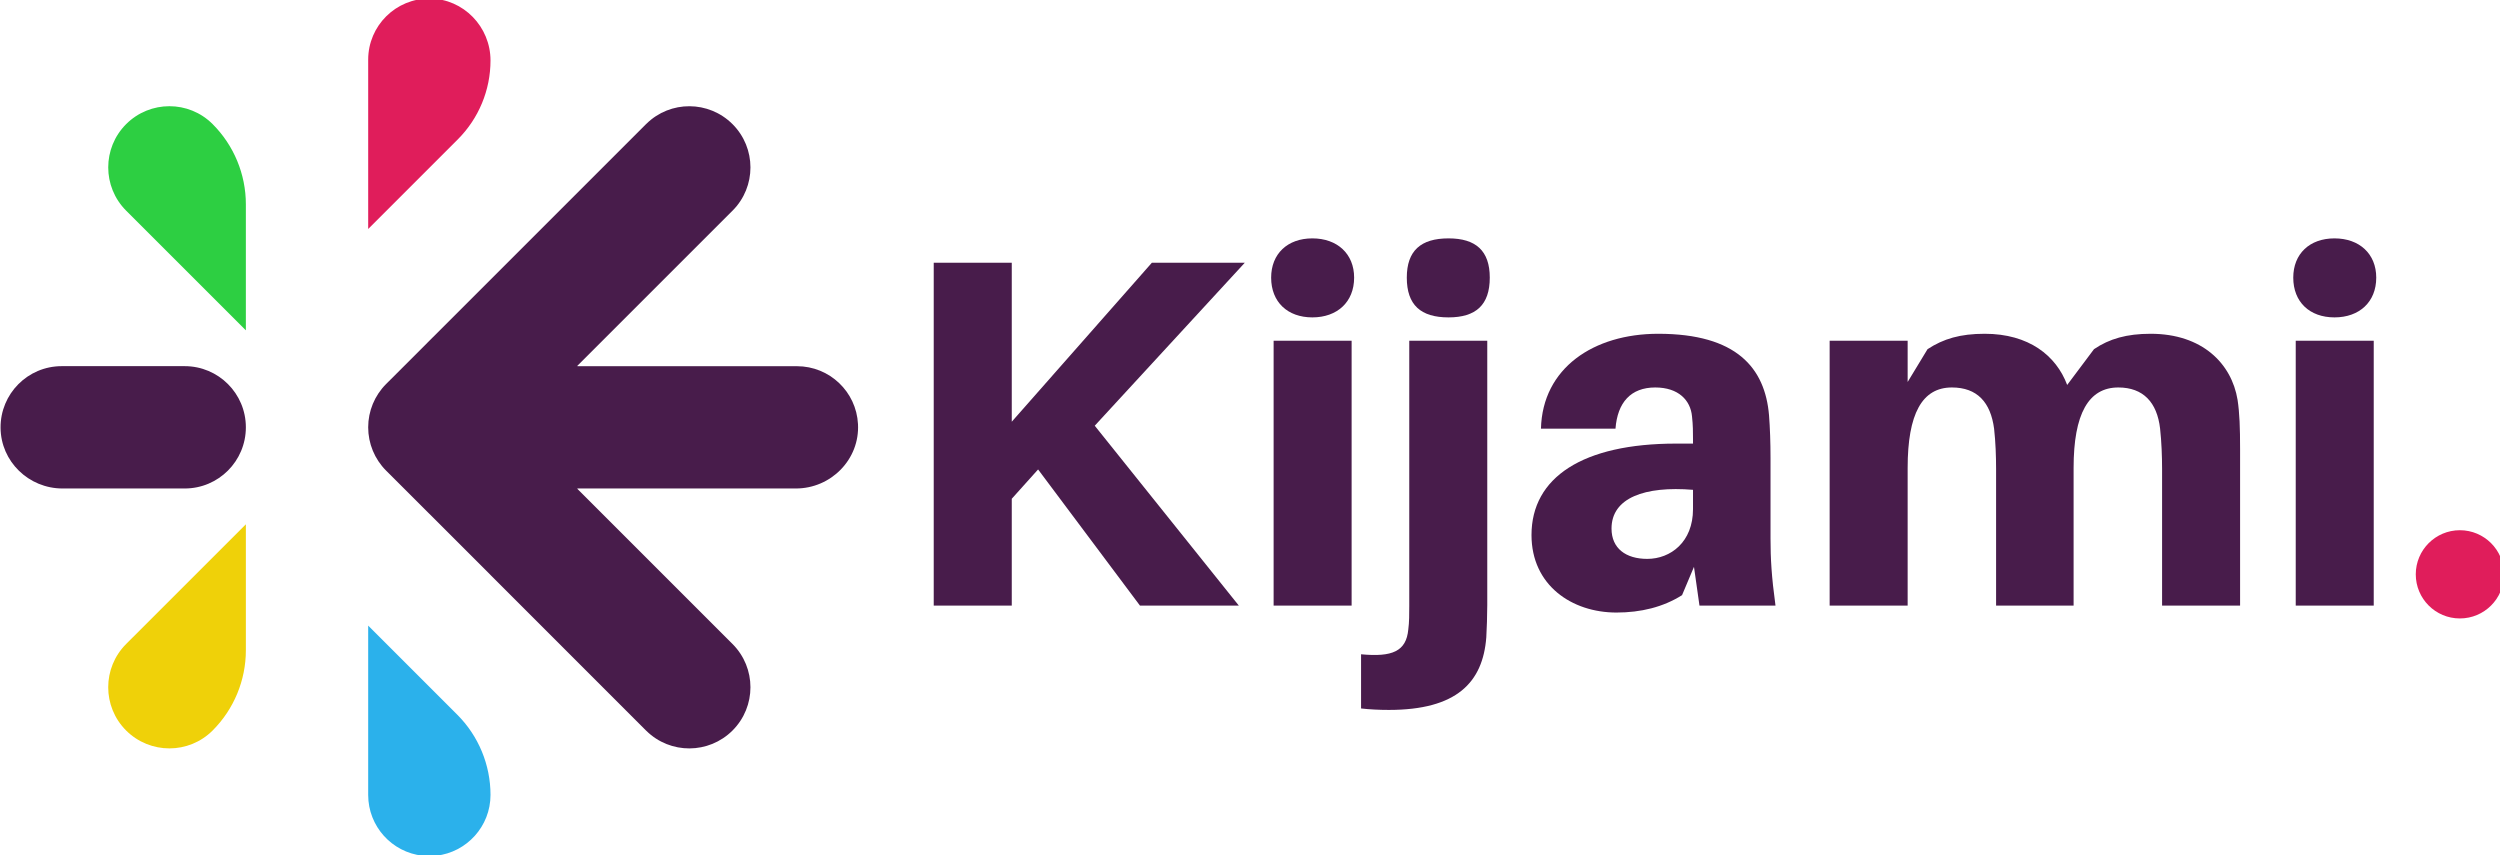
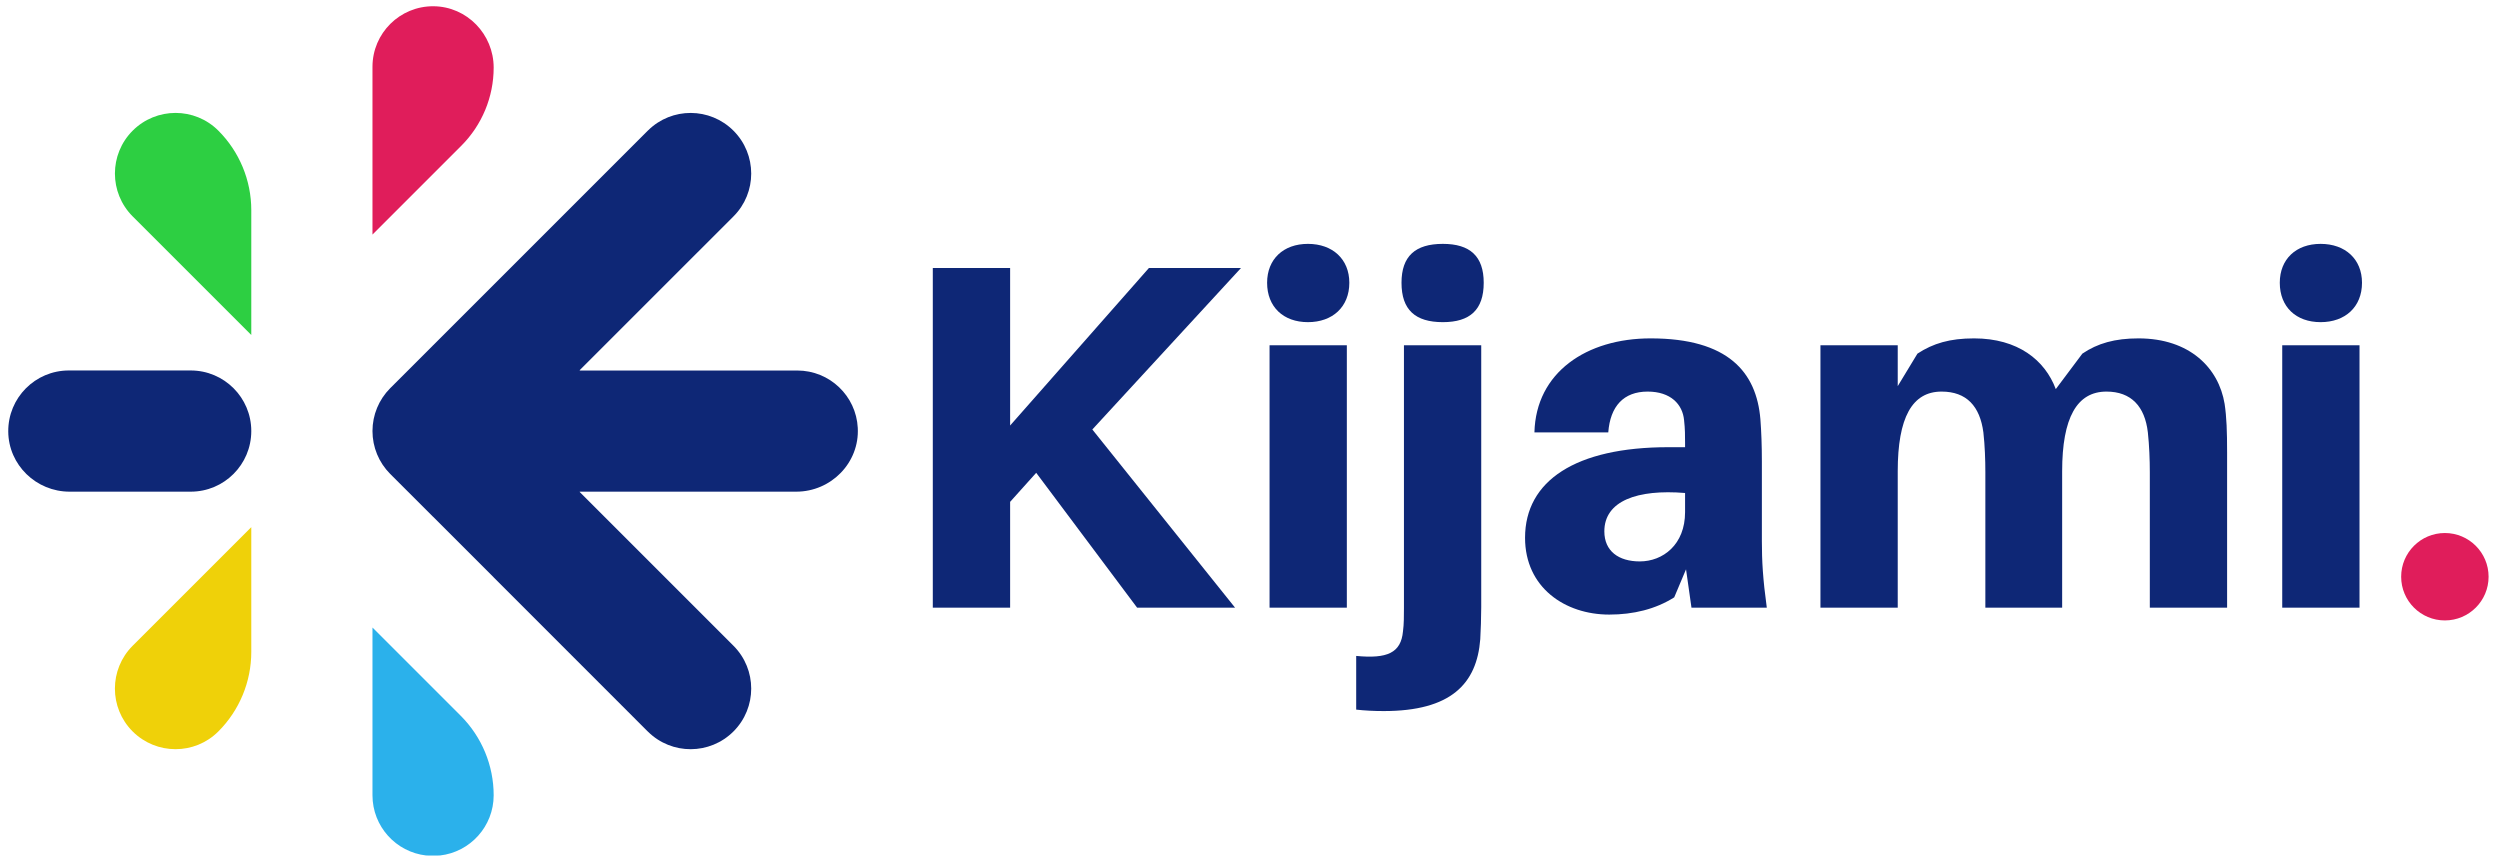
- <svg xmlns="http://www.w3.org/2000/svg" width="100%" height="100%" viewBox="0 0 322 110" version="1.1" xml:space="preserve" style="fill-rule:evenodd;clip-rule:evenodd;stroke-linejoin:round;stroke-miterlimit:2;">
-   <g transform="matrix(1,0,0,1,-104,-195)">
+ <svg xmlns="http://www.w3.org/2000/svg" width="100%" height="100%" viewBox="0 0 325 112" version="1.1" xml:space="preserve" style="fill-rule:evenodd;clip-rule:evenodd;stroke-linejoin:round;stroke-miterlimit:2;">
+   <g transform="matrix(1,0,0,1,-103,-194)">
    <g>
      <clipPath id="_clip1">
        <path d="M135.667,250.036C135.667,254.391 132.141,257.917 127.792,257.917L112.052,257.917C107.703,257.917 104.104,254.443 104.073,250.099C104.042,245.719 107.578,242.161 111.948,242.161L127.792,242.161C132.141,242.161 135.667,245.688 135.667,250.036" />
      </clipPath>
      <g clip-path="url(#_clip1)">
-         <rect x="104.042" y="242.161" width="31.63" height="15.755" style="fill:rgb(72,28,75);fill-rule:nonzero;" />
+         <rect x="104.042" y="242.161" width="31.63" height="15.755" style="fill:rgb(14,39,118);fill-rule:nonzero;" />
      </g>
    </g>
  </g>
-   <g transform="matrix(1,0,0,1,-104,-195)">
+   <g transform="matrix(1,0,0,1,-103,-194)">
    <g>
      <clipPath id="_clip2">
        <path d="M135.667,221.318L135.667,237.547L120.245,222.13C117.172,219.052 117.172,214.068 120.245,210.99C123.323,207.911 128.313,207.911 131.385,210.984C134.125,213.724 135.667,217.443 135.667,221.318" />
      </clipPath>
      <g clip-path="url(#_clip2)">
        <rect x="117.172" y="207.911" width="18.495" height="29.62" style="fill:rgb(45,207,66);fill-rule:nonzero;" />
      </g>
    </g>
  </g>
-   <g transform="matrix(1,0,0,1,-104,-195)">
+   <g transform="matrix(1,0,0,1,-103,-194)">
    <g>
      <clipPath id="_clip3">
        <path d="M135.667,262.531L135.667,278.755C135.667,282.63 134.125,286.349 131.385,289.089C128.313,292.161 123.328,292.161 120.245,289.089C117.167,286.01 117.172,281.026 120.245,277.948L135.667,262.531Z" />
      </clipPath>
      <g clip-path="url(#_clip3)">
        <rect x="117.172" y="262.531" width="18.495" height="29.62" style="fill:rgb(239,209,9);fill-rule:nonzero;" />
      </g>
    </g>
  </g>
-   <g transform="matrix(1,0,0,1,-104,-195)">
+   <g transform="matrix(1,0,0,1,-103,-194)">
    <g>
      <clipPath id="_clip4">
        <path d="M167.177,202.792C167.177,206.599 165.661,210.255 162.969,212.948L151.422,224.495L151.422,202.688C151.422,198.318 154.979,194.781 159.359,194.813C163.703,194.849 167.177,198.448 167.177,202.792" />
      </clipPath>
      <g clip-path="url(#_clip4)">
        <rect x="150.318" y="193.677" width="65.536" height="112.755" style="fill:rgb(224,29,91);fill-rule:nonzero;" />
      </g>
    </g>
  </g>
-   <g transform="matrix(1,0,0,1,-104,-195)">
+   <g transform="matrix(1,0,0,1,-103,-194)">
    <g>
      <clipPath id="_clip5">
        <path d="M162.896,287.052C165.635,289.792 167.177,293.51 167.177,297.385C167.177,301.432 164.12,304.771 160.188,305.214L160.182,305.214C159.885,305.219 159.594,305.219 159.297,305.219C159.005,305.219 158.708,305.219 158.411,305.214C154.479,304.771 151.422,301.438 151.422,297.385L151.422,275.578L162.896,287.052Z" />
      </clipPath>
      <g clip-path="url(#_clip5)">
        <rect x="150.318" y="193.677" width="65.536" height="112.755" style="fill:rgb(43,177,235);fill-rule:nonzero;" />
      </g>
    </g>
  </g>
-   <g transform="matrix(1,0,0,1,-104,-195)">
+   <g transform="matrix(1,0,0,1,-103,-194)">
    <g>
      <clipPath id="_clip6">
        <path d="M214.51,249.625C214.75,254.151 211.047,257.917 206.51,257.917L178.385,257.917C178.359,257.917 178.344,257.948 178.365,257.964L198.349,277.948C201.427,281.026 201.427,286.01 198.349,289.089C195.286,292.146 190.339,292.167 187.255,289.135C187.24,289.12 187.224,289.104 187.208,289.089C187.188,289.073 187.172,289.057 187.156,289.042L167.177,269.057L167.177,269.052L159.302,261.177L159.297,261.177L156.036,257.917L153.724,255.609C152.25,254.13 151.422,252.13 151.422,250.036C151.422,247.948 152.25,245.948 153.724,244.469L156.036,242.161L159.297,238.896L167.177,231.021L187.208,210.99L187.26,210.943C190.339,207.911 195.286,207.932 198.349,210.99C201.427,214.068 201.427,219.057 198.354,222.13L178.365,242.115C178.349,242.135 178.359,242.167 178.385,242.167L206.646,242.167C210.859,242.167 214.297,245.469 214.51,249.625" />
      </clipPath>
      <g clip-path="url(#_clip6)">
-         <rect x="150.318" y="193.677" width="65.536" height="112.755" style="fill:rgb(72,28,75);fill-rule:nonzero;" />
+         <rect x="150.318" y="193.677" width="65.536" height="112.755" style="fill:rgb(14,39,118);fill-rule:nonzero;" />
      </g>
    </g>
  </g>
-   <g transform="matrix(1,0,0,1,114.826,78)">
+   <g transform="matrix(1,0,0,1,115.826,79)">
    <g>
      <g>
-         <path d="M26.177,-23.167L45.505,-44.161L33.536,-44.161L15.49,-23.682L15.49,-44.161L5.438,-44.161L5.438,0L15.49,0L15.49,-13.76L18.88,-17.536L32,0L44.734,0L26.177,-23.167Z" style="fill:rgb(72,28,75);fill-rule:nonzero;" />
+         <path d="M26.177,-23.167L45.505,-44.161L33.536,-44.161L15.49,-23.682L15.49,-44.161L5.438,-44.161L5.438,0L15.49,0L15.49,-13.76L18.88,-17.536L32,0L44.734,0L26.177,-23.167Z" style="fill:rgb(14,39,118);fill-rule:nonzero;" />
      </g>
    </g>
  </g>
-   <g transform="matrix(1,0,0,1,160.266,78)">
+   <g transform="matrix(1,0,0,1,161.266,79)">
    <g>
      <g>
-         <path d="M8.766,-47.297C5.568,-47.297 3.458,-45.312 3.458,-42.24C3.458,-39.104 5.568,-37.12 8.766,-37.12C11.969,-37.12 14.146,-39.104 14.146,-42.24C14.146,-45.312 11.969,-47.297 8.766,-47.297ZM13.823,0L13.823,-34.115L3.776,-34.115L3.776,0L13.823,0Z" style="fill:rgb(72,28,75);fill-rule:nonzero;" />
+         <path d="M8.766,-47.297C5.568,-47.297 3.458,-45.312 3.458,-42.24C3.458,-39.104 5.568,-37.12 8.766,-37.12C11.969,-37.12 14.146,-39.104 14.146,-42.24C14.146,-45.312 11.969,-47.297 8.766,-47.297ZM13.823,0L13.823,-34.115L3.776,-34.115L3.776,0L13.823,0Z" style="fill:rgb(14,39,118);fill-rule:nonzero;" />
      </g>
    </g>
  </g>
-   <g transform="matrix(1,0,0,1,177.93,78)">
+   <g transform="matrix(1,0,0,1,178.93,79)">
    <g>
      <g>
-         <path d="M8.641,-47.297C5.057,-47.297 3.266,-45.698 3.266,-42.24C3.266,-38.719 5.057,-37.12 8.641,-37.12C12.161,-37.12 13.953,-38.719 13.953,-42.24C13.953,-45.698 12.161,-47.297 8.641,-47.297ZM13.63,-34.115L3.583,-34.115L3.583,0.063C3.583,1.026 3.583,2.177 3.458,3.073C3.198,5.885 1.406,6.656 -2.625,6.271L-2.625,13.25C-1.536,13.375 -0.318,13.438 0.958,13.438C9.661,13.438 13.057,9.922 13.505,4.094C13.568,2.943 13.63,1.281 13.63,-0.062L13.63,-34.115Z" style="fill:rgb(72,28,75);fill-rule:nonzero;" />
+         <path d="M8.641,-47.297C5.057,-47.297 3.266,-45.698 3.266,-42.24C3.266,-38.719 5.057,-37.12 8.641,-37.12C12.161,-37.12 13.953,-38.719 13.953,-42.24C13.953,-45.698 12.161,-47.297 8.641,-47.297ZM13.63,-34.115L3.583,-34.115L3.583,0.063C3.583,1.026 3.583,2.177 3.458,3.073C3.198,5.885 1.406,6.656 -2.625,6.271L-2.625,13.25C-1.536,13.375 -0.318,13.438 0.958,13.438C9.661,13.438 13.057,9.922 13.505,4.094C13.568,2.943 13.63,1.281 13.63,-0.062L13.63,-34.115Z" style="fill:rgb(14,39,118);fill-rule:nonzero;" />
      </g>
    </g>
  </g>
-   <g transform="matrix(1,0,0,1,195.21,78)">
+   <g transform="matrix(1,0,0,1,196.21,79)">
    <g>
      <g>
-         <path d="M23.682,0L33.474,0C32.958,-3.776 32.833,-6.078 32.833,-8.641L32.833,-19.01C32.833,-20.99 32.766,-22.911 32.641,-24.51C32.13,-30.594 28.479,-35.01 18.37,-35.01C10.047,-35.01 3.458,-30.594 3.266,-22.786L12.865,-22.786C13.12,-26.177 14.849,-28.094 17.984,-28.094C20.99,-28.094 22.526,-26.432 22.719,-24.385C22.849,-23.234 22.849,-22.339 22.849,-21.437L22.849,-20.865L20.672,-20.865C8.641,-20.865 2.047,-16.51 2.047,-9.089C2.047,-2.625 7.234,0.896 12.99,0.896C16.13,0.896 19.01,0.193 21.438,-1.344L22.974,-4.99L23.682,0ZM16.958,-6.016C14.208,-6.016 12.354,-7.359 12.354,-9.922C12.354,-13.885 16.641,-15.422 22.849,-14.911L22.849,-12.417C22.849,-8.193 19.969,-6.016 16.958,-6.016Z" style="fill:rgb(72,28,75);fill-rule:nonzero;" />
+         <path d="M23.682,0L33.474,0C32.958,-3.776 32.833,-6.078 32.833,-8.641L32.833,-19.01C32.833,-20.99 32.766,-22.911 32.641,-24.51C32.13,-30.594 28.479,-35.01 18.37,-35.01C10.047,-35.01 3.458,-30.594 3.266,-22.786L12.865,-22.786C13.12,-26.177 14.849,-28.094 17.984,-28.094C20.99,-28.094 22.526,-26.432 22.719,-24.385C22.849,-23.234 22.849,-22.339 22.849,-21.437L22.849,-20.865L20.672,-20.865C8.641,-20.865 2.047,-16.51 2.047,-9.089C2.047,-2.625 7.234,0.896 12.99,0.896C16.13,0.896 19.01,0.193 21.438,-1.344L22.974,-4.99L23.682,0ZM16.958,-6.016C14.208,-6.016 12.354,-7.359 12.354,-9.922C12.354,-13.885 16.641,-15.422 22.849,-14.911L22.849,-12.417C22.849,-8.193 19.969,-6.016 16.958,-6.016Z" style="fill:rgb(14,39,118);fill-rule:nonzero;" />
      </g>
    </g>
  </g>
-   <g transform="matrix(1,0,0,1,231.882,78)">
+   <g transform="matrix(1,0,0,1,232.882,79)">
    <g>
      <g>
-         <path d="M56.318,-26.495C55.552,-31.167 51.776,-35.01 45.12,-35.01C42.047,-35.01 39.807,-34.37 37.823,-33.026L34.37,-28.417C32.958,-32.193 29.438,-35.01 23.745,-35.01C20.609,-35.01 18.432,-34.37 16.385,-33.026L13.823,-28.802L13.823,-34.115L3.776,-34.115L3.776,0L13.823,0L13.823,-17.729C13.823,-24.703 15.682,-28.094 19.521,-28.094C22.786,-28.094 24.51,-26.177 24.958,-22.786C25.151,-21.057 25.214,-19.198 25.214,-17.599L25.214,0L35.198,0L35.198,-17.729C35.198,-24.703 37.12,-28.094 40.958,-28.094C44.161,-28.094 45.953,-26.177 46.339,-22.786C46.526,-21.057 46.594,-19.198 46.594,-17.599L46.594,0L56.641,0L56.641,-20.161C56.641,-22.911 56.578,-24.766 56.318,-26.495Z" style="fill:rgb(72,28,75);fill-rule:nonzero;" />
+         <path d="M56.318,-26.495C55.552,-31.167 51.776,-35.01 45.12,-35.01C42.047,-35.01 39.807,-34.37 37.823,-33.026L34.37,-28.417C32.958,-32.193 29.438,-35.01 23.745,-35.01C20.609,-35.01 18.432,-34.37 16.385,-33.026L13.823,-28.802L13.823,-34.115L3.776,-34.115L3.776,0L13.823,0L13.823,-17.729C13.823,-24.703 15.682,-28.094 19.521,-28.094C22.786,-28.094 24.51,-26.177 24.958,-22.786C25.151,-21.057 25.214,-19.198 25.214,-17.599L25.214,0L35.198,0L35.198,-17.729C35.198,-24.703 37.12,-28.094 40.958,-28.094C44.161,-28.094 45.953,-26.177 46.339,-22.786C46.526,-21.057 46.594,-19.198 46.594,-17.599L46.594,0L56.641,0L56.641,-20.161C56.641,-22.911 56.578,-24.766 56.318,-26.495Z" style="fill:rgb(14,39,118);fill-rule:nonzero;" />
      </g>
    </g>
  </g>
-   <g transform="matrix(1,0,0,1,291.914,78)">
+   <g transform="matrix(1,0,0,1,292.914,79)">
    <g>
      <g>
-         <path d="M8.766,-47.297C5.568,-47.297 3.458,-45.312 3.458,-42.24C3.458,-39.104 5.568,-37.12 8.766,-37.12C11.969,-37.12 14.146,-39.104 14.146,-42.24C14.146,-45.312 11.969,-47.297 8.766,-47.297ZM13.823,0L13.823,-34.115L3.776,-34.115L3.776,0L13.823,0Z" style="fill:rgb(72,28,75);fill-rule:nonzero;" />
+         <path d="M8.766,-47.297C5.568,-47.297 3.458,-45.312 3.458,-42.24C3.458,-39.104 5.568,-37.12 8.766,-37.12C11.969,-37.12 14.146,-39.104 14.146,-42.24C14.146,-45.312 11.969,-47.297 8.766,-47.297ZM13.823,0L13.823,-34.115L3.776,-34.115L3.776,0L13.823,0Z" style="fill:rgb(14,39,118);fill-rule:nonzero;" />
      </g>
    </g>
  </g>
-   <g transform="matrix(1,0,0,1,-104,-195)">
+   <g transform="matrix(1,0,0,1,-103,-194)">
    <g>
      <clipPath id="_clip7">
        <path d="M420.833,263.292C417.693,263.292 415.151,265.839 415.151,268.974C415.151,272.115 417.693,274.656 420.833,274.656C423.969,274.656 426.516,272.115 426.516,268.974C426.516,265.839 423.969,263.292 420.833,263.292Z" />
      </clipPath>
      <g clip-path="url(#_clip7)">
        <rect x="415.151" y="263.292" width="11.365" height="11.365" style="fill:rgb(224,29,91);fill-rule:nonzero;" />
      </g>
    </g>
  </g>
</svg>
